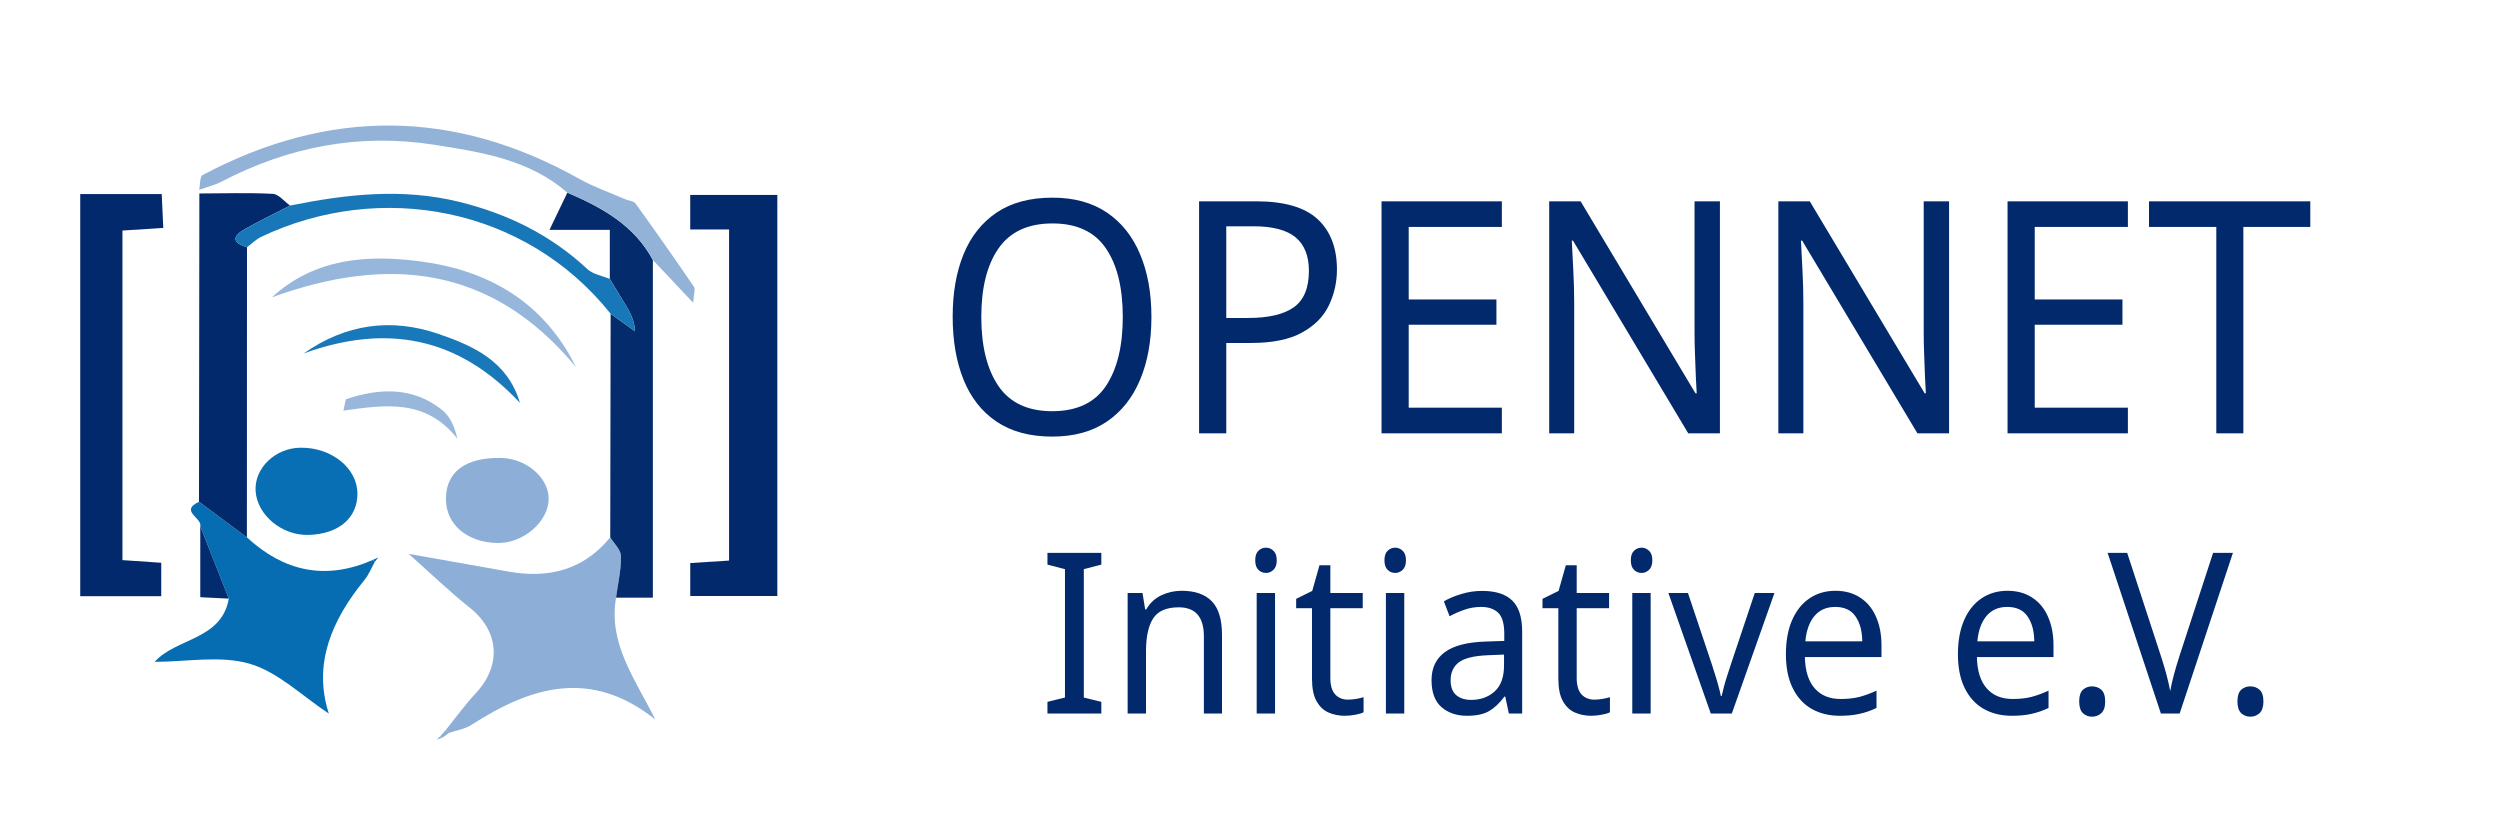
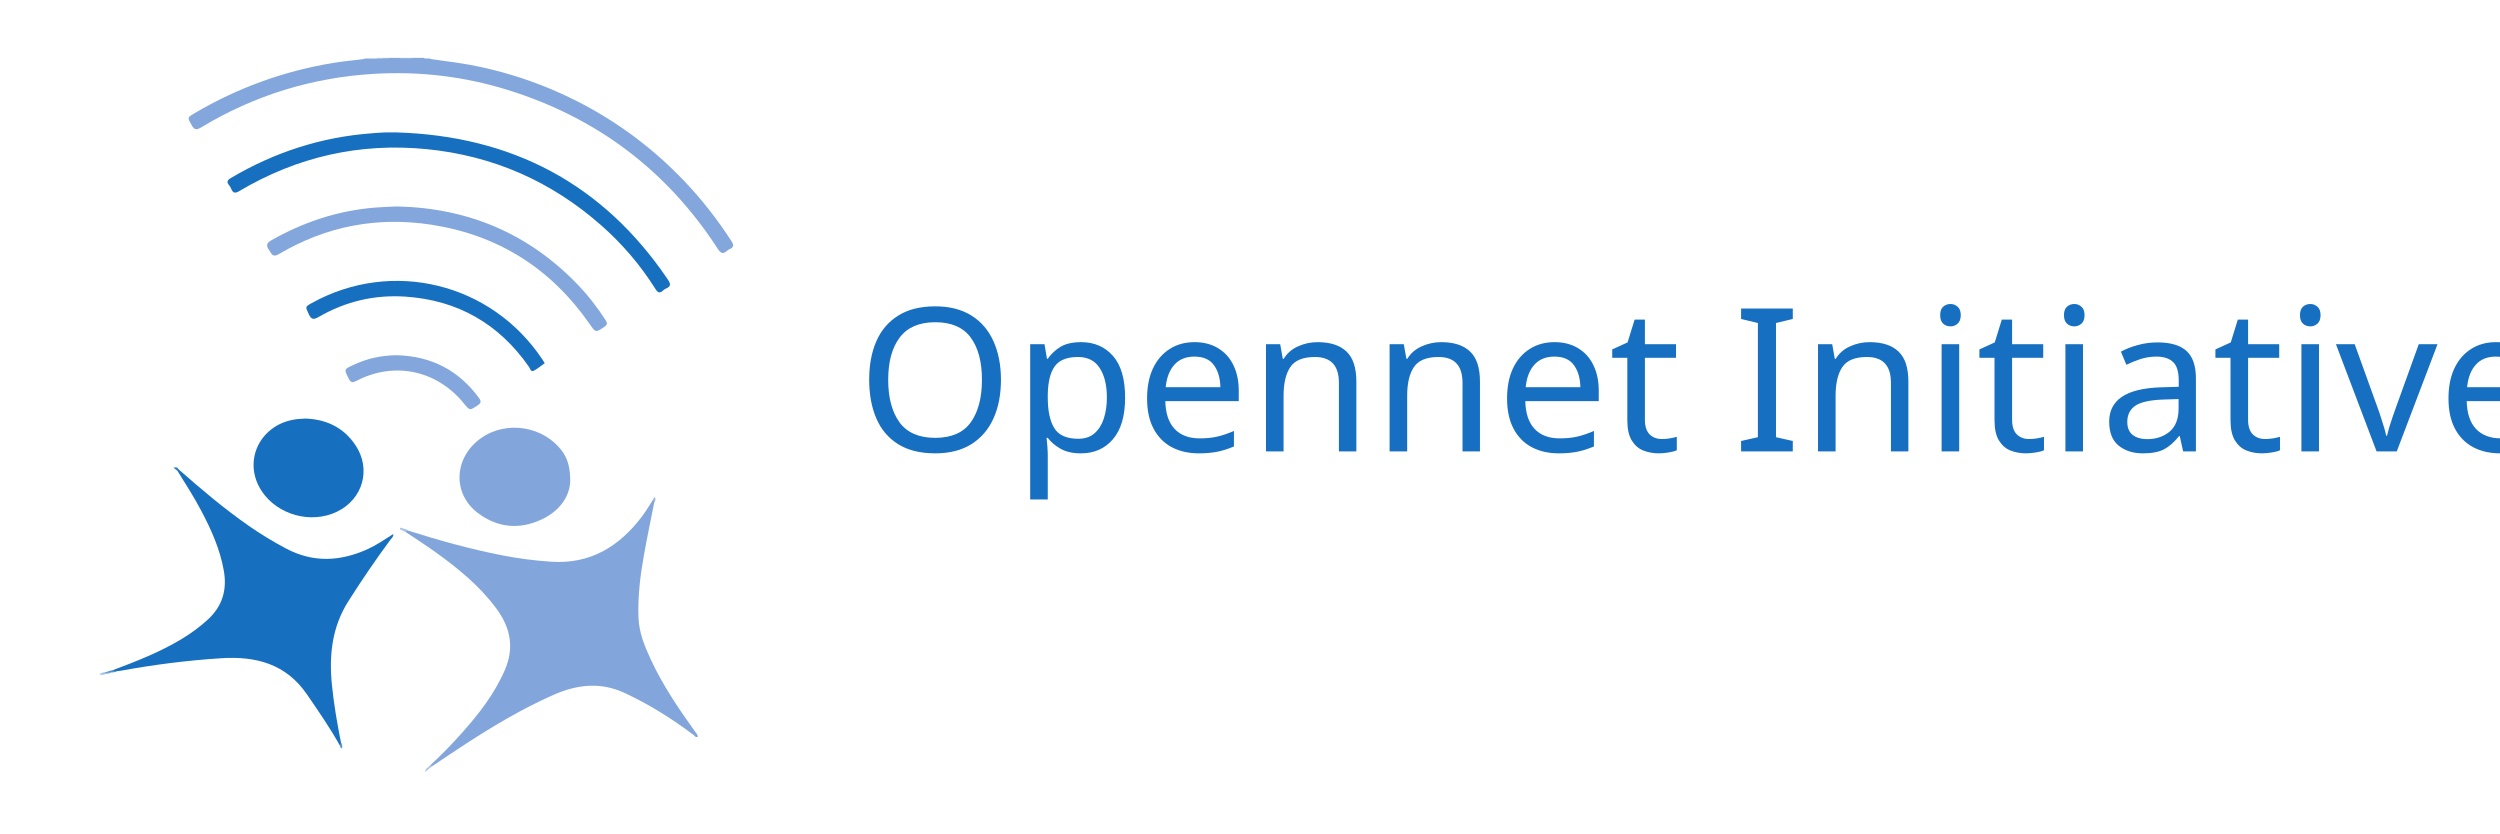
<svg xmlns="http://www.w3.org/2000/svg" version="1.1" id="Layer_1" x="0px" y="0px" width="300px" height="100px" viewBox="0 0 300 100" enable-background="new 0 0 300 100" xml:space="preserve">
+   <text transform="matrix(1 0 0 1 102.8335 54.167)" fill="#176FC1" font-family="'MyriadPro-Regular'" font-size="24">Opennet Initiative</text>
  <g>
    <g>
-       <path fill="#02296B" d="M87.489,27.534c-1.622,0-3.039,0-4.663,0c0-1.422,0-2.682,0-4.145c3.375,0,6.81,0,10.454,0    c0,15.967,0,31.937,0,48.13c-3.378,0-6.805,0-10.45,0c0-1.205,0-2.457,0-3.953c1.444-0.092,2.955-0.188,4.659-0.297    C87.489,54.145,87.489,41.063,87.489,27.534z" />
-       <path fill="#8CAED7" d="M73.927,71.717c-0.948,5.525,2.268,9.727,4.705,14.617c-7.762-6.17-14.943-3.936-22.048,0.646    c-0.779,0.502-1.784,0.652-2.686,0.965c-0.13-0.123-0.257-0.244-0.386-0.365c1.189-1.471,2.297-3.018,3.583-4.398    c3.136-3.361,2.804-7.47-0.751-10.281c-2.316-1.832-4.443-3.9-7.302-6.438c4.544,0.81,8.279,1.474,12.015,2.133    c4.809,0.851,8.975-0.204,12.174-4.116c0.456,0.752,1.282,1.502,1.292,2.26C74.544,68.393,74.15,70.057,73.927,71.717z" />
-       <path fill="#02296B" d="M9.628,23.29c3.3,0,6.399,0,9.78,0c0.06,1.315,0.117,2.568,0.185,4.059    c-1.68,0.108-3.19,0.206-4.899,0.316c0,13.117,0,26.199,0,39.55c1.443,0.1,2.943,0.2,4.655,0.317c0,1.278,0,2.534,0,4.009    c-3.121,0-6.315,0-9.721,0C9.628,55.585,9.628,39.616,9.628,23.29z" />
-       <path fill="#076DB3" d="M24.033,63.154c0.255-0.997-2.539-1.836-0.152-2.942c1.916,1.423,3.831,2.849,5.747,4.271    c4.452,4.111,9.45,5.19,15.087,2.72l0.256,0.229c-0.402,0.719-0.708,1.519-1.221,2.146c-3.928,4.814-6.216,10.074-4.292,16.05    c-3.214-2.114-6.081-4.979-9.494-5.978c-3.513-1.024-7.558-0.229-11.405-0.229c2.575-2.882,8.035-2.609,8.897-7.589    C26.315,68.941,25.174,66.048,24.033,63.154z" />
-       <path fill="#02296B" d="M29.627,64.482c-1.916-1.424-3.831-2.85-5.747-4.271c0.015-12.33,0.029-24.662,0.044-36.993    c2.937-0.008,5.878-0.11,8.806,0.044c0.715,0.038,1.385,0.915,2.076,1.405c-1.779,0.918-3.579,1.797-5.329,2.767    c-1.443,0.799-1.842,1.631,0.162,2.234C29.635,41.274,29.631,52.879,29.627,64.482z" />
-       <path fill="#042B6C" d="M73.177,33.471c0-1.873,0-3.745,0-5.883c-2.214,0-4.184,0-7.242,0c0.903-1.882,1.525-3.177,2.147-4.473    c4.142,1.78,8.021,3.894,10.262,8.086c0,13.376,0,26.753,0,40.516c-1.629,0-3.023,0-4.418,0c0.224-1.66,0.617-3.324,0.596-4.98    c-0.01-0.76-0.836-1.508-1.292-2.262c0.015-8.939,0.03-17.882,0.044-26.824c0.975,0.702,1.95,1.403,2.926,2.104    c-0.064-1.413-0.643-2.358-1.219-3.305C74.378,35.458,73.778,34.463,73.177,33.471z" />
-       <path fill="#92B2D8" d="M78.345,31.201c-2.241-4.193-6.121-6.307-10.262-8.086c-4.585-3.981-10.301-4.857-15.985-5.745    c-8.983-1.403-17.462,0.233-25.497,4.417c-0.842,0.438-1.795,0.666-2.696,0.992c0.126-0.607,0.057-1.586,0.408-1.772    c15.12-8.026,30.176-7.965,45.164,0.438c1.75,0.981,3.677,1.649,5.525,2.455c0.425,0.185,1.039,0.213,1.268,0.529    c2.38,3.296,4.716,6.626,7.004,9.987c0.199,0.292-0.028,0.875-0.095,1.913C81.322,34.36,79.833,32.78,78.345,31.201z" />
-       <path fill="#096FB4" d="M37.005,64.191c-3.19,0.08-6.16-2.396-6.333-5.278c-0.164-2.726,2.338-5.146,5.368-5.188    c3.721-0.055,6.821,2.426,6.85,5.479C42.917,62.159,40.624,64.104,37.005,64.191z" />
-       <path fill="#1877B8" d="M73.177,33.471c0.602,0.993,1.202,1.987,1.805,2.979c0.576,0.947,1.155,1.892,1.219,3.305    c-0.976-0.701-1.951-1.402-2.926-2.104C63.013,24.782,45.563,21.67,31.354,28.417c-0.628,0.298-1.146,0.83-1.715,1.252    c-2.004-0.604-1.605-1.436-0.162-2.235c1.75-0.97,3.55-1.849,5.329-2.767c6.733-1.356,13.444-2.129,20.283-0.448    c5.838,1.435,10.992,3.966,15.4,8.076C71.164,32.925,72.271,33.09,73.177,33.471z" />
-       <path fill="#8DAFD7" d="M60.088,54.953c3.033,0.048,5.715,2.308,5.75,4.846c0.038,2.768-3.036,5.434-6.185,5.362    c-3.614-0.081-6.126-2.229-6.143-5.251C53.493,56.646,55.828,54.885,60.088,54.953z" />
-       <path fill="#97B6DB" d="M69.112,44.045c-10.094-12.173-22.507-13.432-36.487-8.366c5.146-4.708,11.427-5.131,17.69-4.33    C58.477,32.394,65.213,36.137,69.112,44.045z" />
-       <path fill="#1978B9" d="M36.44,42.414c5.06-3.551,10.507-4.291,16.195-2.338c4.211,1.445,8.277,3.271,9.757,8.27    C55.044,40.458,46.436,38.791,36.44,42.414z" />
-       <path fill="#98B7DB" d="M41.505,47.907c4.047-1.348,8.006-1.519,11.543,1.281c0.929,0.737,1.49,1.938,1.835,3.447    c-3.833-4.854-8.77-4.042-13.675-3.357C41.308,48.821,41.406,48.364,41.505,47.907z" />
-       <path fill="#022C6E" d="M24.033,63.154c1.141,2.894,2.283,5.787,3.423,8.681c-1.069-0.054-2.137-0.106-3.423-0.17    C24.033,68.818,24.033,65.986,24.033,63.154z" />
-       <path fill="#076DB3" d="M44.715,67.201c0.228-0.104,0.456-0.206,0.683-0.311c-0.142,0.182-0.285,0.359-0.427,0.541L44.715,67.201z    " />
-       <path fill="#8CAED7" d="M52.829,88.346c0.228-0.254,0.455-0.51,0.683-0.766c0.128,0.121,0.256,0.242,0.386,0.365    c-0.287,0.203-0.576,0.402-0.865,0.604L52.829,88.346z" />
-       <path fill="#8CAED7" d="M53.032,88.549c-0.216,0.064-0.433,0.129-0.649,0.193c0.149-0.133,0.298-0.264,0.446-0.396L53.032,88.549z    " />
+       <path fill="#83A6DC" d="M51.714,7.09c2.038,0.283,4.078,0.528,6.093,0.974c3.266,0.721,6.422,1.759,9.466,3.135    c5.592,2.529,10.516,6.015,14.762,10.447c2.145,2.238,4.043,4.673,5.73,7.276c0.293,0.453,0.335,0.743-0.206,0.972    c-0.109,0.046-0.215,0.113-0.302,0.193c-0.461,0.42-0.752,0.344-1.105-0.201c-6.105-9.424-14.536-15.78-25.263-19.105    c-5.21-1.615-10.548-2.241-15.97-1.922c-7.445,0.438-14.405,2.572-20.8,6.441c-0.616,0.373-0.846,0.215-1.144-0.321    c-0.493-0.89-0.515-0.873,0.377-1.398c5.158-3.036,10.69-5.047,16.593-6.023c1.227-0.203,2.469-0.315,3.705-0.469    c0.269-0.142,0.559-0.038,0.836-0.069c0.239,0,0.479,0,0.718,0c0.233,0,0.466,0,0.698,0c0.256-0.035,0.526,0.078,0.771-0.074    c0.384,0,0.768,0,1.152,0c0.576,0.122,1.152,0.122,1.728,0c0.432,0,0.864,0,1.296,0C51.115,7.134,51.449,6.904,51.714,7.09z" />
+       <path fill="#95B3E1" d="M49.555,6.944c-0.576,0.232-1.152,0.228-1.728,0C48.402,6.944,48.979,6.944,49.555,6.944z" />
+       <path fill="#ABC4E7" d="M45.229,7.078c0.003-0.045,0.005-0.089,0.005-0.134c0.24,0,0.48,0,0.72,0    C46.002,6.977,46.018,7.008,46,7.039c-0.016,0.031-0.033,0.046-0.049,0.046C45.71,7.083,45.47,7.08,45.229,7.078z" />
+       <path fill="#98B5E2" d="M45.951,7.084c0.002-0.047,0.003-0.093,0.003-0.14c0.24,0,0.48,0,0.72,0    C46.471,7.184,46.196,7.057,45.951,7.084z" />
+       <path fill="#82A6DC" d="M51.708,91.753c1.296-1.171,2.497-2.438,3.661-3.735c2.067-2.308,3.961-4.729,5.21-7.609    c1.161-2.676,0.687-5.069-0.992-7.352c-2.001-2.721-4.573-4.817-7.281-6.768c-1.185-0.854-2.419-1.635-3.63-2.449    c-0.01-0.268,0.131-0.25,0.309-0.165c3.701,1.175,7.437,2.214,11.25,2.959c1.953,0.384,3.922,0.642,5.906,0.772    c4.678,0.312,8.157-1.813,10.886-5.417c0.491-0.648,0.899-1.358,1.346-2.039c0.279-0.011,0.181,0.161,0.145,0.302    c-0.412,2.088-0.852,4.171-1.229,6.266c-0.451,2.498-0.762,5.017-0.673,7.565c0.062,1.789,0.715,3.413,1.452,5.002    c1.438,3.103,3.342,5.921,5.328,8.688c0.139,0.193,0.308,0.365,0.36,0.611c-0.268,0.178-0.376-0.076-0.535-0.197    c-2.594-1.946-5.322-3.664-8.272-5.035c-2.928-1.358-5.75-1.002-8.599,0.261c-3.673,1.628-7.104,3.675-10.465,5.854    c-1.344,0.871-2.668,1.771-4.002,2.658C51.732,91.96,51.68,91.896,51.708,91.753z" />
+       <path fill="#176FC0" d="M13.567,80.406c2.831-1.059,5.643-2.16,8.242-3.731c1.111-0.671,2.15-1.434,3.112-2.311    c1.752-1.599,2.344-3.552,1.942-5.856c-0.451-2.586-1.507-4.939-2.722-7.236c-0.863-1.633-1.861-3.186-2.833-4.752    c-0.064-0.154,0.022-0.182,0.148-0.174c2.704,2.371,5.441,4.699,8.399,6.756c1.438,1,2.93,1.907,4.48,2.728    c3.271,1.728,6.534,1.55,9.817,0.049c1.06-0.485,2.016-1.146,3.033-1.792c0.045,0.34-0.169,0.457-0.287,0.616    c-1.787,2.405-3.465,4.881-5.076,7.413c-1.997,3.14-2.348,6.515-1.991,10.083c0.234,2.341,0.638,4.651,1.095,6.954    c0.058,0.152,0.124,0.311-0.148,0.299c-1.182-2.117-2.556-4.105-3.927-6.104c-2.529-3.688-6.113-4.623-10.297-4.361    c-4.051,0.255-8.063,0.771-12.052,1.498c-0.164,0.029-0.333,0.039-0.499,0.058C13.836,80.566,13.623,80.742,13.567,80.406z" />
+       <path fill="#82A6DC" d="M68.427,57.753c-0.08,1.914-1.342,3.611-3.468,4.597c-2.641,1.227-5.243,0.988-7.594-0.774    c-3.105-2.33-2.923-6.647,0.329-8.98c3.071-2.202,7.596-1.463,9.804,1.601C68.106,55.039,68.431,56.1,68.427,57.753z" />
+       <path fill="#176FC0" d="M36.653,50.227c2.463,0.087,4.558,1.041,5.991,3.175c1.943,2.891,0.916,6.505-2.226,8.012    c-3.095,1.484-7.107,0.385-9.005-2.469c-2.419-3.637-0.151-8.192,4.31-8.655C36.009,50.26,36.297,50.25,36.653,50.227z" />
+       <path fill="#176FC0" d="M47.57,15.889c13.815,0.418,24.768,6.125,32.569,17.653c0.336,0.497,0.421,0.817-0.207,1.076    c-0.131,0.054-0.254,0.141-0.358,0.238c-0.402,0.374-0.638,0.272-0.925-0.185c-1.798-2.862-3.979-5.408-6.514-7.64    c-6.001-5.283-12.99-8.352-20.942-9.134c-8.035-0.79-15.543,0.915-22.488,5.038c-0.51,0.303-0.752,0.228-0.96-0.276    c-0.063-0.154-0.149-0.305-0.254-0.434c-0.325-0.397-0.215-0.612,0.218-0.868c5.229-3.087,10.852-4.918,16.917-5.363    c0.502-0.037,1.004-0.083,1.506-0.101C46.61,15.875,47.091,15.889,47.57,15.889z" />
+       <path fill="#83A6DC" d="M47.651,24.773c8.582,0.185,15.894,3.292,21.828,9.539c1.189,1.252,2.23,2.628,3.174,4.08    c0.256,0.394,0.243,0.582-0.159,0.847c-1.034,0.682-1.005,0.69-1.725-0.344c-4.65-6.682-10.995-10.705-19.041-11.936    c-6.48-0.991-12.594,0.186-18.249,3.524c-0.797,0.471-0.892-0.056-1.194-0.486c-0.359-0.511-0.33-0.823,0.27-1.162    c3.87-2.191,7.986-3.561,12.435-3.924C45.875,24.837,46.758,24.814,47.651,24.773z" />
+       <path fill="#176FC0" d="M65.367,43.581c-0.439,0.31-0.839,0.653-1.293,0.894c-0.389,0.206-0.456-0.25-0.595-0.451    c-3.604-5.173-8.549-8.006-14.832-8.429c-3.704-0.249-7.198,0.577-10.417,2.444c-0.591,0.343-0.874,0.317-1.174-0.331    c-0.421-0.906-0.467-0.884,0.375-1.351c9.608-5.32,21.521-2.414,27.629,6.741C65.152,43.237,65.238,43.379,65.367,43.581z" />
+       <path fill="#83A6DC" d="M47.613,42.625c4.114,0.113,7.416,1.784,9.861,5.13c0.303,0.415,0.249,0.62-0.163,0.893    c-0.941,0.625-0.928,0.644-1.642-0.235c-3.251-3.999-8.36-5.08-12.918-2.7c-0.494,0.258-0.672,0.175-0.909-0.292    c-0.561-1.104-0.585-1.092,0.552-1.623C44.08,43.01,45.722,42.646,47.613,42.625z" />
+       <path fill="#A8C1E6" d="M48.984,63.675c-0.124,0.017-0.247,0.032-0.309,0.165c-0.227-0.107-0.453-0.216-0.679-0.324    c-0.012-0.25,0.119-0.209,0.268-0.131C48.513,63.46,48.779,63.492,48.984,63.675z" />
+       <path fill="#4C90CE" d="M13.567,80.406c0.113,0.152,0.292,0.088,0.437,0.134c-0.206,0.16-0.453,0.142-0.691,0.16    c-0.132,0.011-0.317,0.138-0.319-0.144C13.185,80.507,13.376,80.456,13.567,80.406z" />
+       <path fill="#9CC1E4" d="M12.718,80.85c-0.232,0.158-0.485,0.137-0.817,0.082c0.235-0.158,0.425-0.248,0.653-0.25    C12.609,80.736,12.708,80.749,12.718,80.85z" />
+       <path fill="#ACC4E8" d="M51.556,92.186c-0.186,0.15-0.372,0.304-0.558,0.455c0.024-0.326,0.206-0.479,0.424-0.601    C51.487,92.068,51.531,92.117,51.556,92.186z" />
+       <path fill="#2D7DC6" d="M21.457,56.346c-0.049,0.059-0.098,0.115-0.148,0.174c-0.139-0.114-0.277-0.229-0.48-0.396    C21.205,55.999,21.343,56.145,21.457,56.346z" />
+       <path fill="#6BA3D7" d="M12.718,80.85c-0.055-0.057-0.11-0.111-0.165-0.168c0.147-0.041,0.293-0.082,0.44-0.123    c0.106,0.047,0.212,0.094,0.319,0.143C13.138,80.842,12.921,80.818,12.718,80.85z" />
+       <path fill="#5998D2" d="M40.779,89.45c0.049-0.101,0.099-0.198,0.148-0.298c0.15,0.199,0.184,0.42,0.116,0.664    C40.842,89.77,40.812,89.607,40.779,89.45z" />
+       <path fill="#A1BCE5" d="M51.556,92.186c-0.044-0.049-0.089-0.097-0.134-0.146c0.096-0.097,0.191-0.19,0.286-0.287    c0.058,0.058,0.115,0.115,0.173,0.173C51.772,92.012,51.664,92.098,51.556,92.186z" />
+       <path fill="#9BB7E3" d="M78.501,59.65c0.055,0.054,0.11,0.107,0.165,0.162c-0.019,0.156-0.015,0.32-0.149,0.438    c-0.048-0.101-0.096-0.201-0.144-0.302C78.416,59.85,78.458,59.75,78.501,59.65z" />
    </g>
  </g>
-   <text transform="matrix(0.9279 0 0 1 112.1167 52)" fill="#02296B" font-family="'Arial-BoldMT'" font-size="39">OPENNET</text>
-   <text transform="matrix(0.9279 0 0 1 124.6938 85.6279)" fill="#02296B" font-family="'Arial-BoldMT'" font-size="27">Initiative e.V.</text>
</svg>
